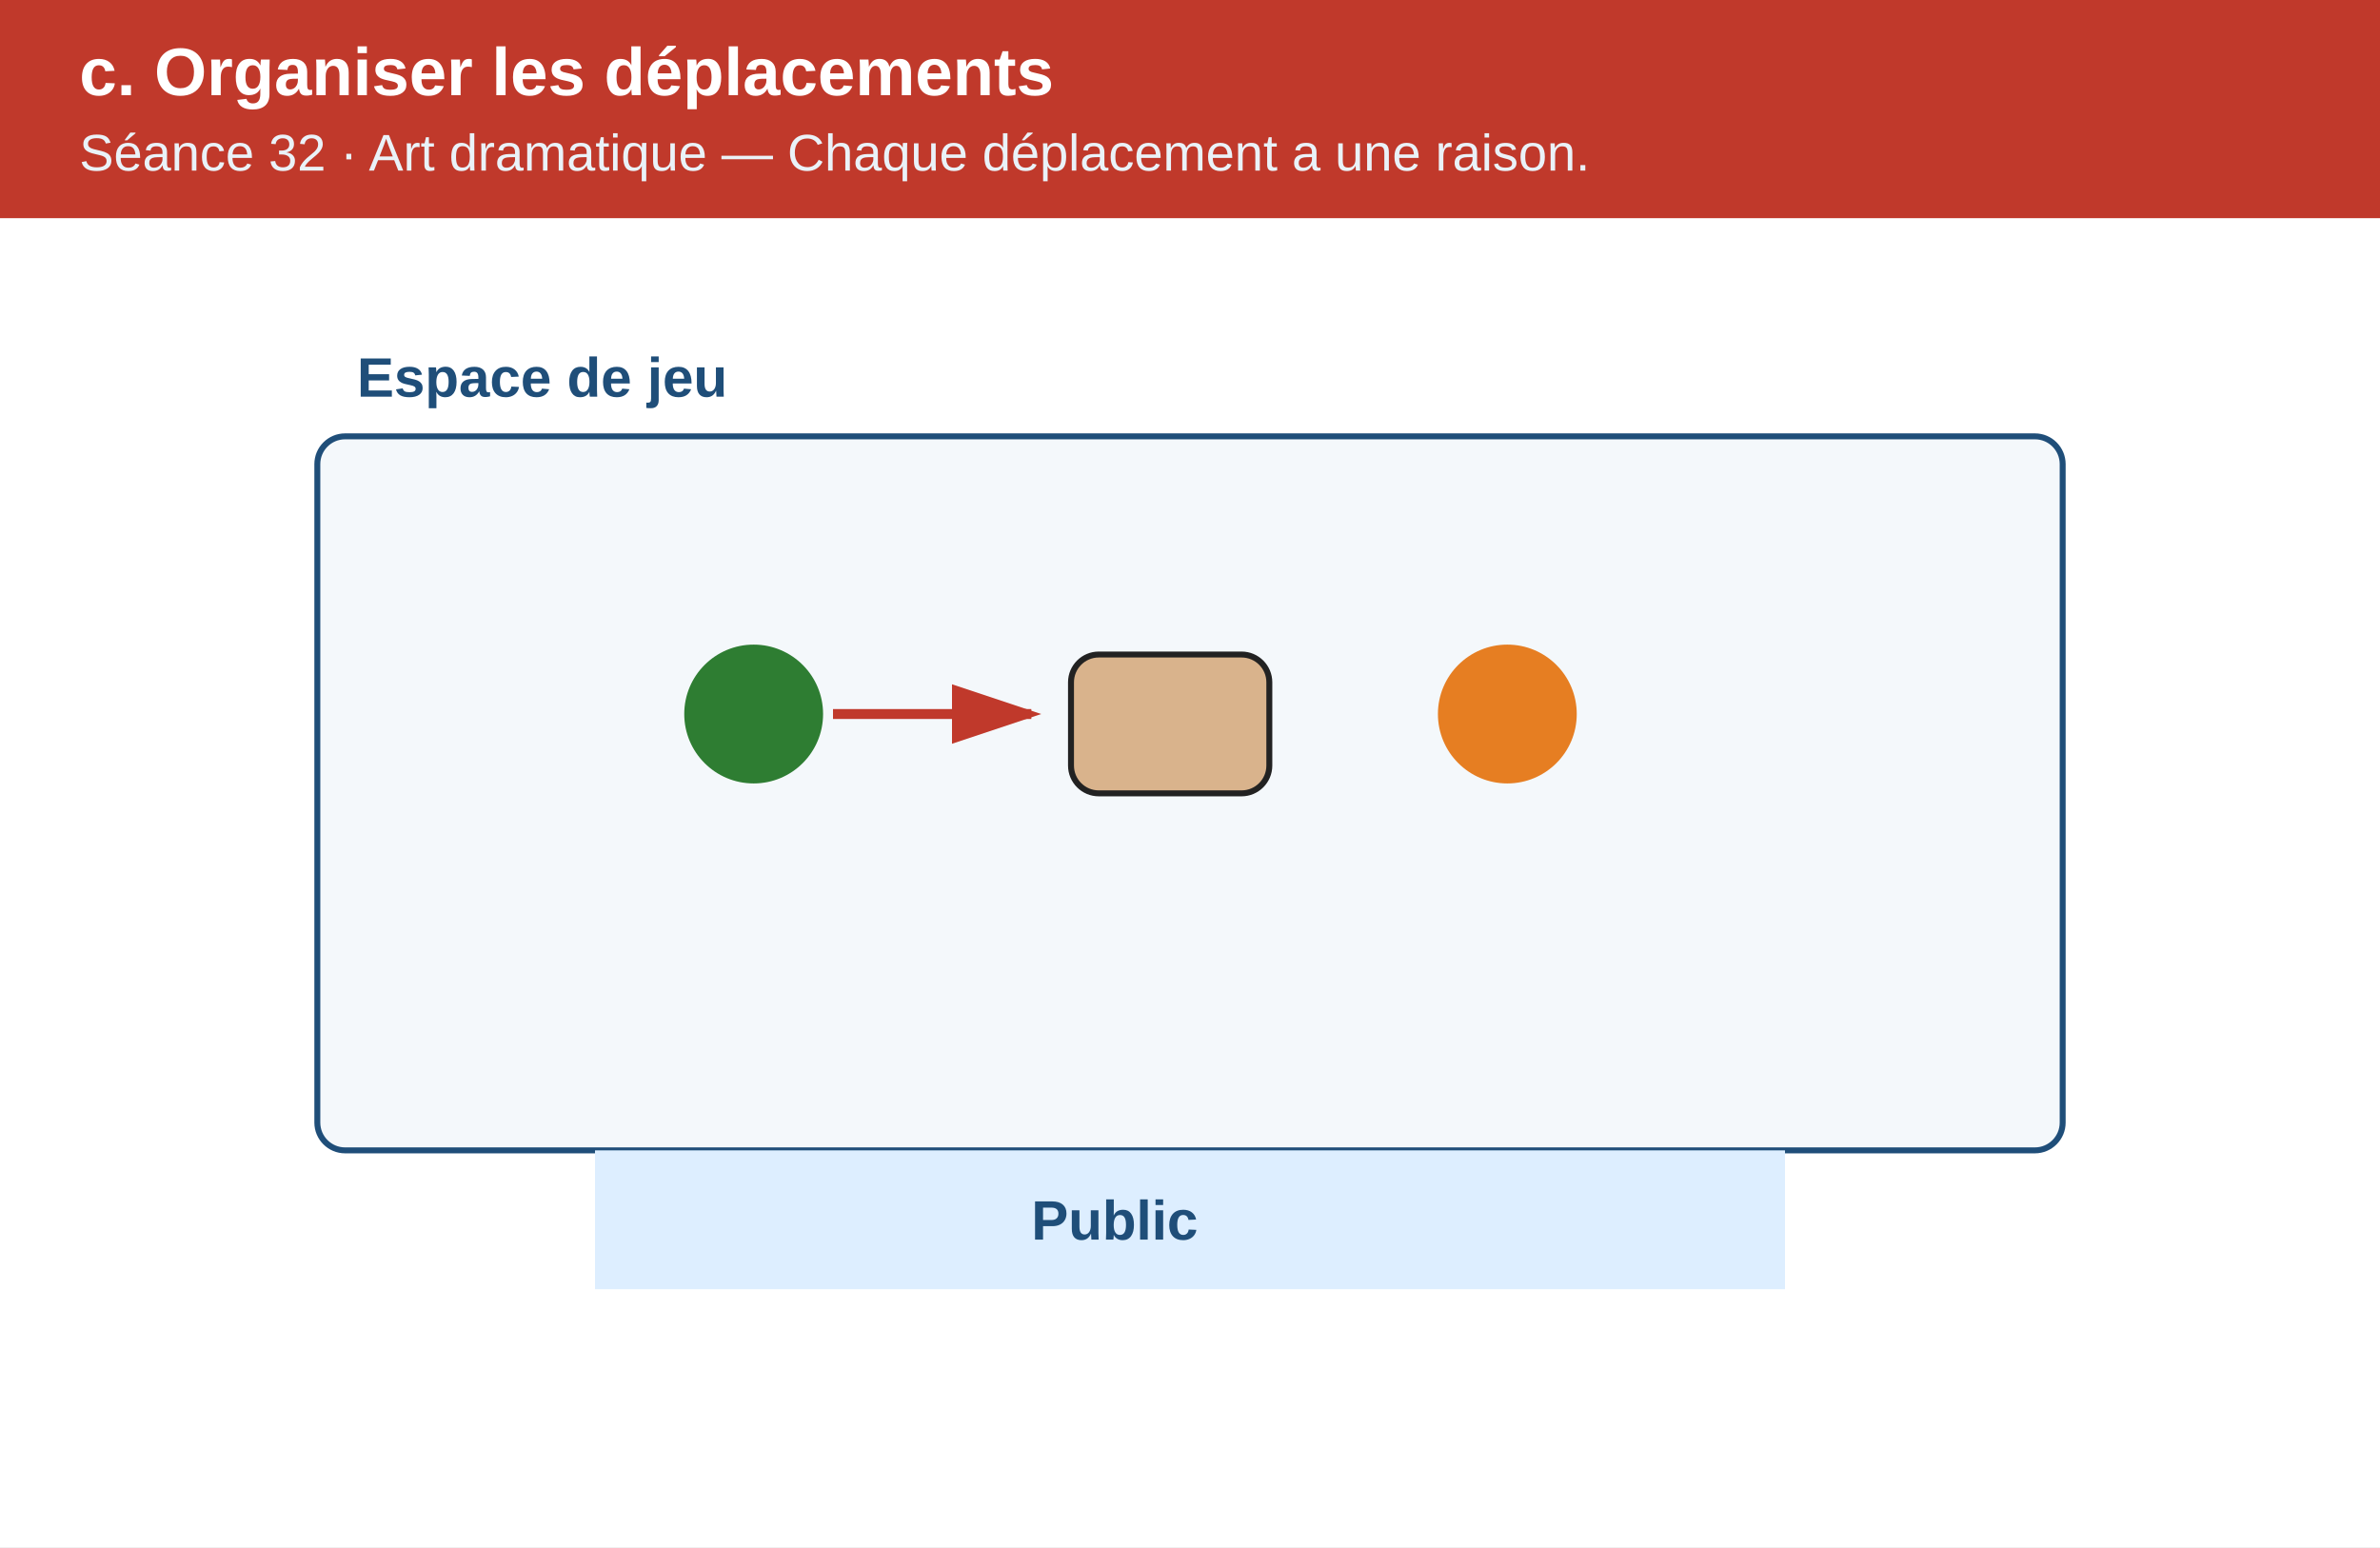
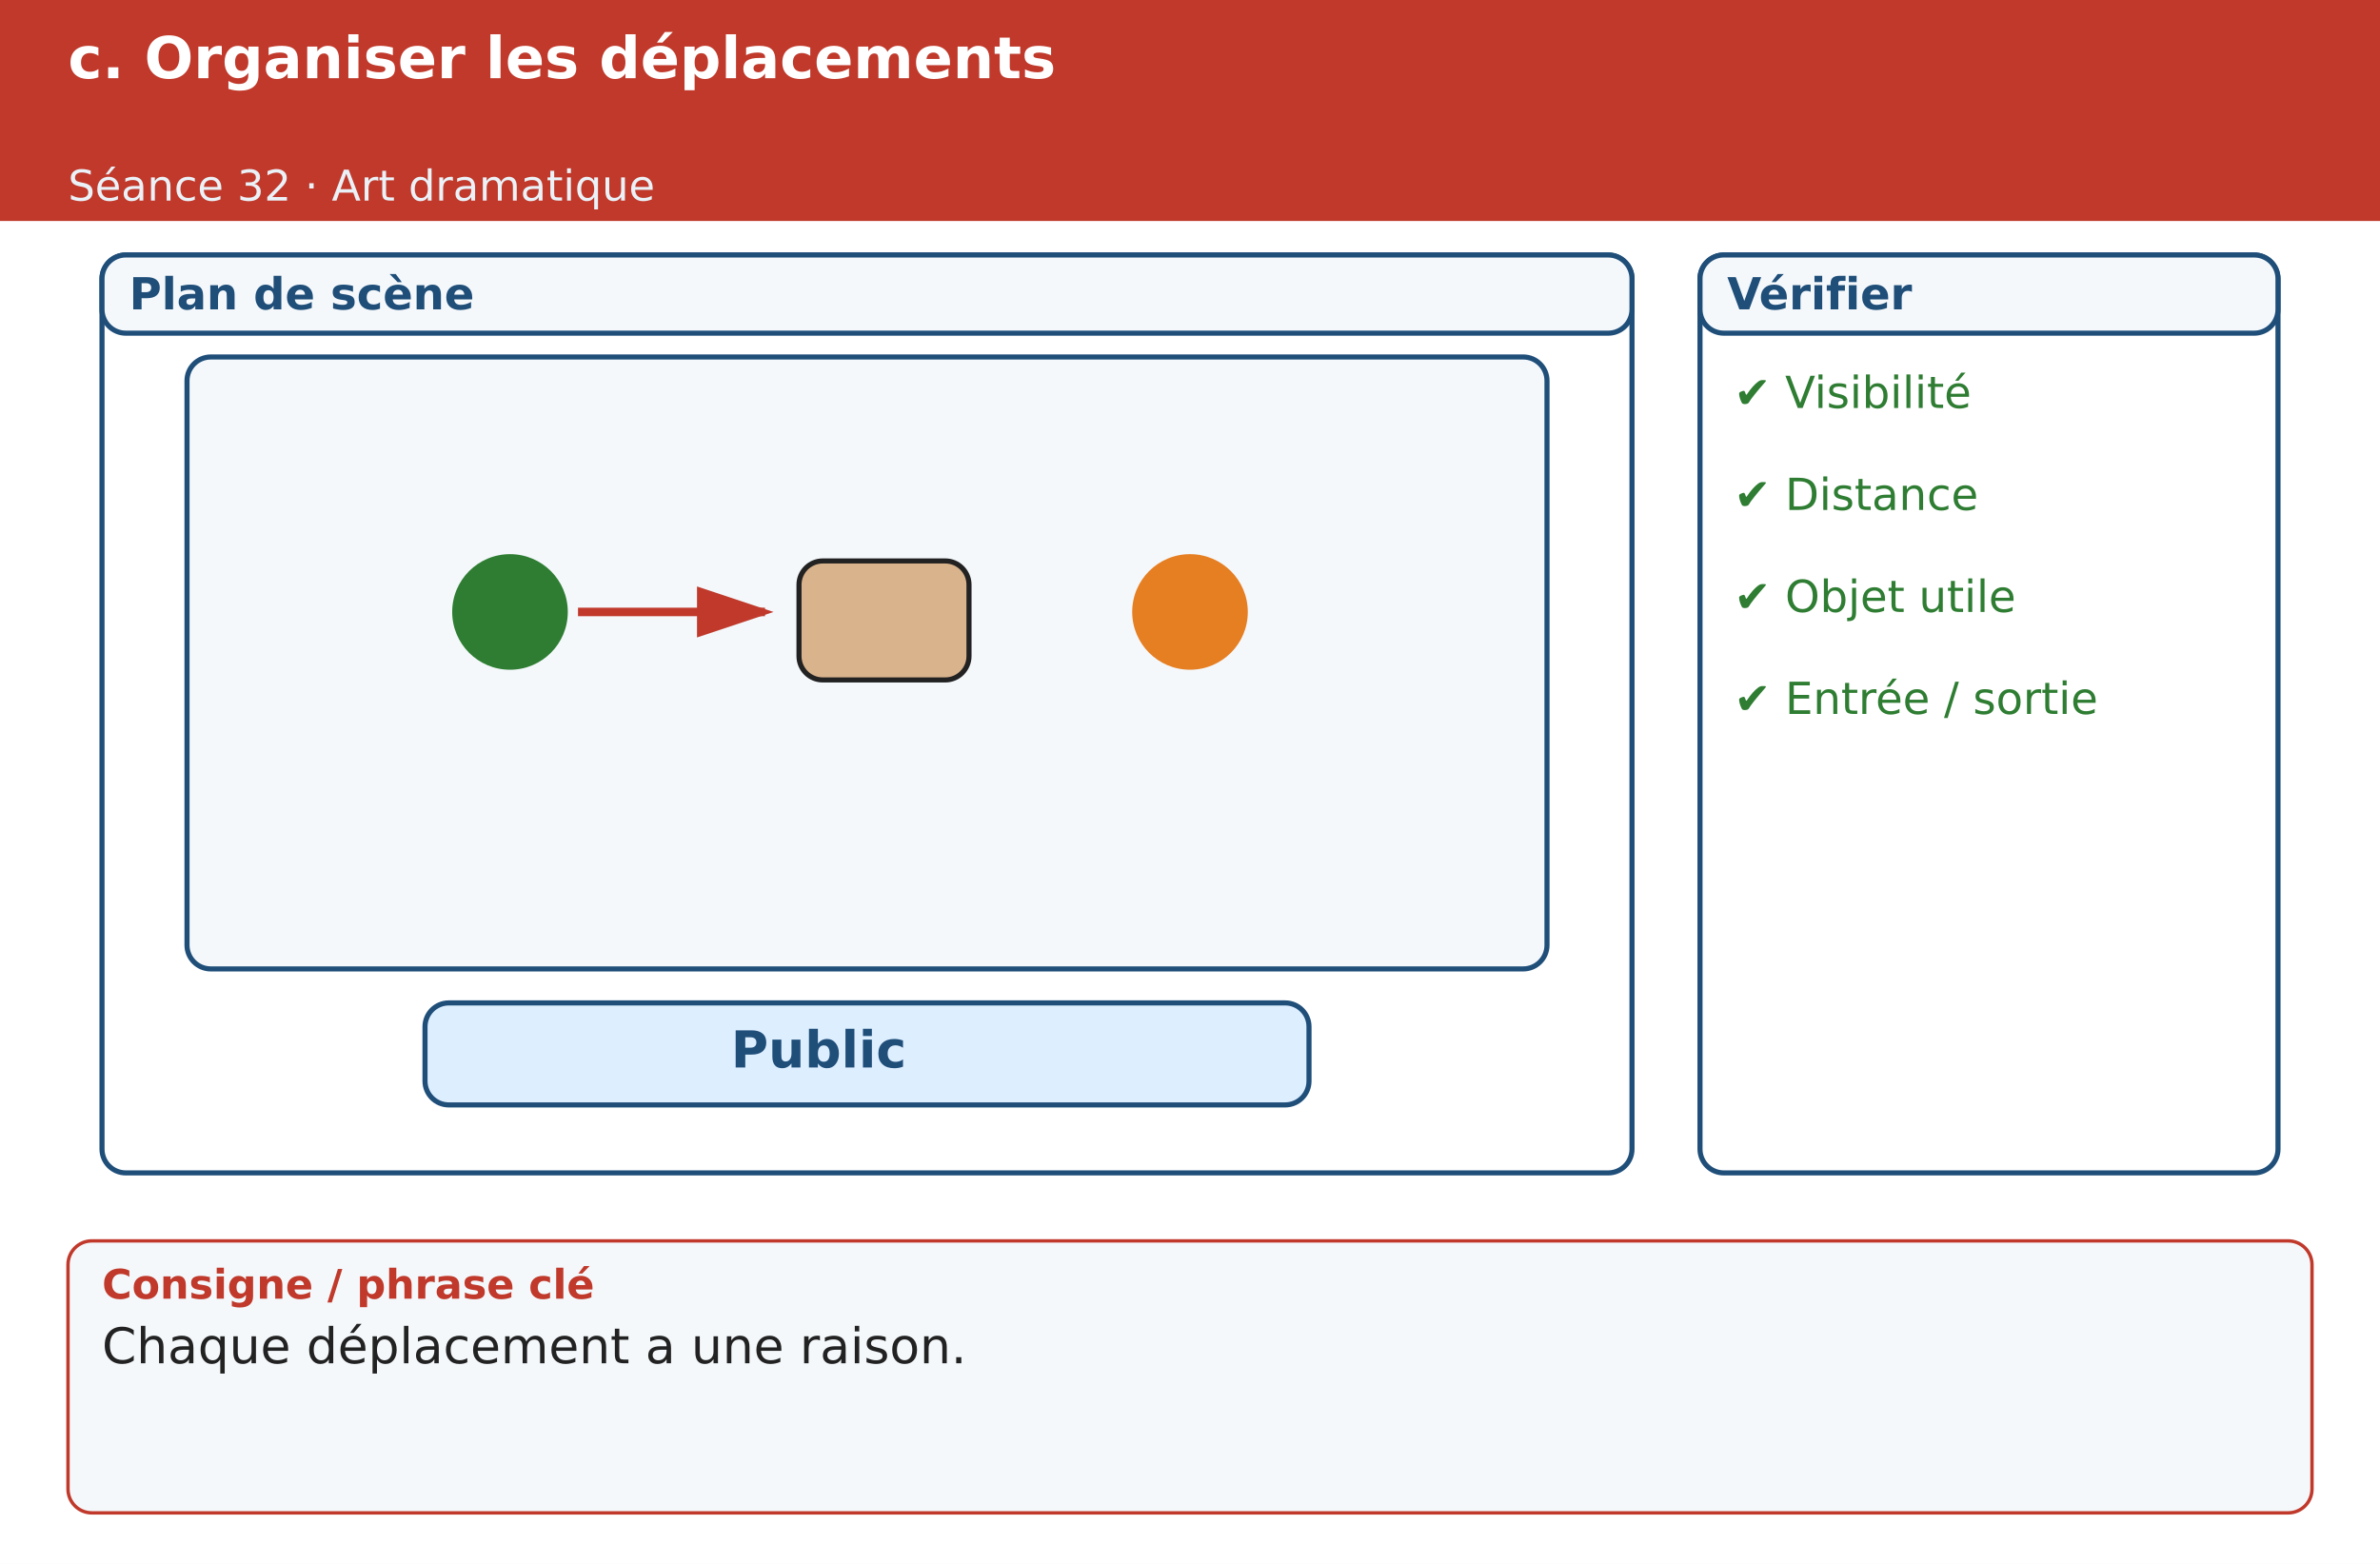
- <svg xmlns="http://www.w3.org/2000/svg" width="1200" height="780" viewBox="0 0 1200 780">
+ <svg xmlns="http://www.w3.org/2000/svg" width="1400" height="920" viewBox="0 0 1400 920">
  <defs>
    <marker id="arr" markerWidth="10" markerHeight="10" refX="8" refY="3" orient="auto">
      <path d="M0,0 L0,6 L9,3 z" fill="#C0392B" />
    </marker>
  </defs>
-   <rect width="1200" height="780" fill="#fff" />
-   <rect x="0" y="0" width="1200" height="110" fill="#C0392B" />
-   <text x="40" y="48" font-family="Arial" font-size="34" font-weight="700" fill="#fff">c. Organiser les déplacements</text>
-   <text x="40" y="86" font-family="Arial" font-size="26" fill="#EAF2F8">Séance 32 · Art dramatique — Chaque déplacement a une raison.</text>
-   <rect x="160" y="220" width="880" height="360" rx="14" fill="#F4F8FB" stroke="#1F4E79" stroke-width="3" />
-   <text x="180" y="200" font-family="Arial, sans-serif" font-size="28" font-weight="700" fill="#1F4E79" text-anchor="start">Espace de jeu</text>
-   <rect x="300" y="580" width="600" height="70" fill="#DDEEFF" />
-   <text x="520" y="625" font-family="Arial, sans-serif" font-size="28" font-weight="700" fill="#1F4E79" text-anchor="start">Public</text>
-   <circle cx="380" cy="360" r="35" fill="#2E7D32" />
-   <circle cx="760" cy="360" r="35" fill="#E67E22" />
-   <rect x="540" y="330" width="100" height="70" rx="14" fill="#d9b38c" stroke="#222" stroke-width="3" />
-   <line x1="420" y1="360" x2="520" y2="360" stroke="#C0392B" stroke-width="5" marker-end="url(#arr)" />
+   <rect width="1400" height="920" fill="#fff" />
+   <rect width="1400" height="130" fill="#C0392B" />
+   <text x="40" y="46" font-family="DejaVu Sans, Arial" font-size="34" font-weight="700" fill="#fff">c. Organiser les déplacements</text>
+   <text x="40" y="118" font-family="DejaVu Sans, Arial" font-size="25" fill="#EAF2F8">Séance 32 · Art dramatique</text>
+   <rect x="60" y="150" width="900" height="540" rx="14" fill="#fff" stroke="#1F4E79" stroke-width="3" />
+   <rect x="60" y="150" width="900" height="46" rx="14" fill="#F4F8FB" stroke="#1F4E79" stroke-width="3" />
+   <text x="76" y="182" font-family="DejaVu Sans, Arial, sans-serif" font-size="26" font-weight="700" fill="#1F4E79" text-anchor="start">Plan de scène</text>
+   <rect x="110" y="210" width="800" height="360" rx="14" fill="#F4F8FB" stroke="#1F4E79" stroke-width="3" />
+   <circle cx="300" cy="360" r="34" fill="#2E7D32" />
+   <circle cx="700" cy="360" r="34" fill="#E67E22" />
+   <rect x="470" y="330" width="100" height="70" rx="14" fill="#D9B38C" stroke="#222" stroke-width="3" />
+   <rect x="250" y="590" width="520" height="60" rx="14" fill="#DDEEFF" stroke="#1F4E79" stroke-width="3" />
+   <text x="430" y="628" font-family="DejaVu Sans, Arial, sans-serif" font-size="30" font-weight="700" fill="#1F4E79" text-anchor="start">Public</text>
+   <line x1="340" y1="360" x2="450" y2="360" stroke="#C0392B" stroke-width="5" marker-end="url(#arr)" />
+   <rect x="1000" y="150" width="340" height="540" rx="14" fill="#fff" stroke="#1F4E79" stroke-width="3" />
+   <rect x="1000" y="150" width="340" height="46" rx="14" fill="#F4F8FB" stroke="#1F4E79" stroke-width="3" />
+   <text x="1016" y="182" font-family="DejaVu Sans, Arial, sans-serif" font-size="26" font-weight="700" fill="#1F4E79" text-anchor="start">Vérifier</text>
+   <text x="1020" y="240" font-family="DejaVu Sans, Arial, sans-serif" font-size="26" font-weight="400" fill="#2E7D32" text-anchor="start">✔ Visibilité</text>
+   <text x="1020" y="300" font-family="DejaVu Sans, Arial, sans-serif" font-size="26" font-weight="400" fill="#2E7D32" text-anchor="start">✔ Distance</text>
+   <text x="1020" y="360" font-family="DejaVu Sans, Arial, sans-serif" font-size="26" font-weight="400" fill="#2E7D32" text-anchor="start">✔ Objet utile</text>
+   <text x="1020" y="420" font-family="DejaVu Sans, Arial, sans-serif" font-size="26" font-weight="400" fill="#2E7D32" text-anchor="start">✔ Entrée / sortie</text>
+   <rect x="40" y="730" width="1320" height="160" rx="14" fill="#F4F8FB" stroke="#C0392B" stroke-width="2" />
+   <text x="60" y="764" font-family="DejaVu Sans, Arial" font-size="24" font-weight="700" fill="#C0392B">Consigne / phrase clé</text>
+   <text x="60" y="802" font-family="DejaVu Sans, Arial" font-size="29" fill="#222">Chaque déplacement a une raison.</text>
</svg>
